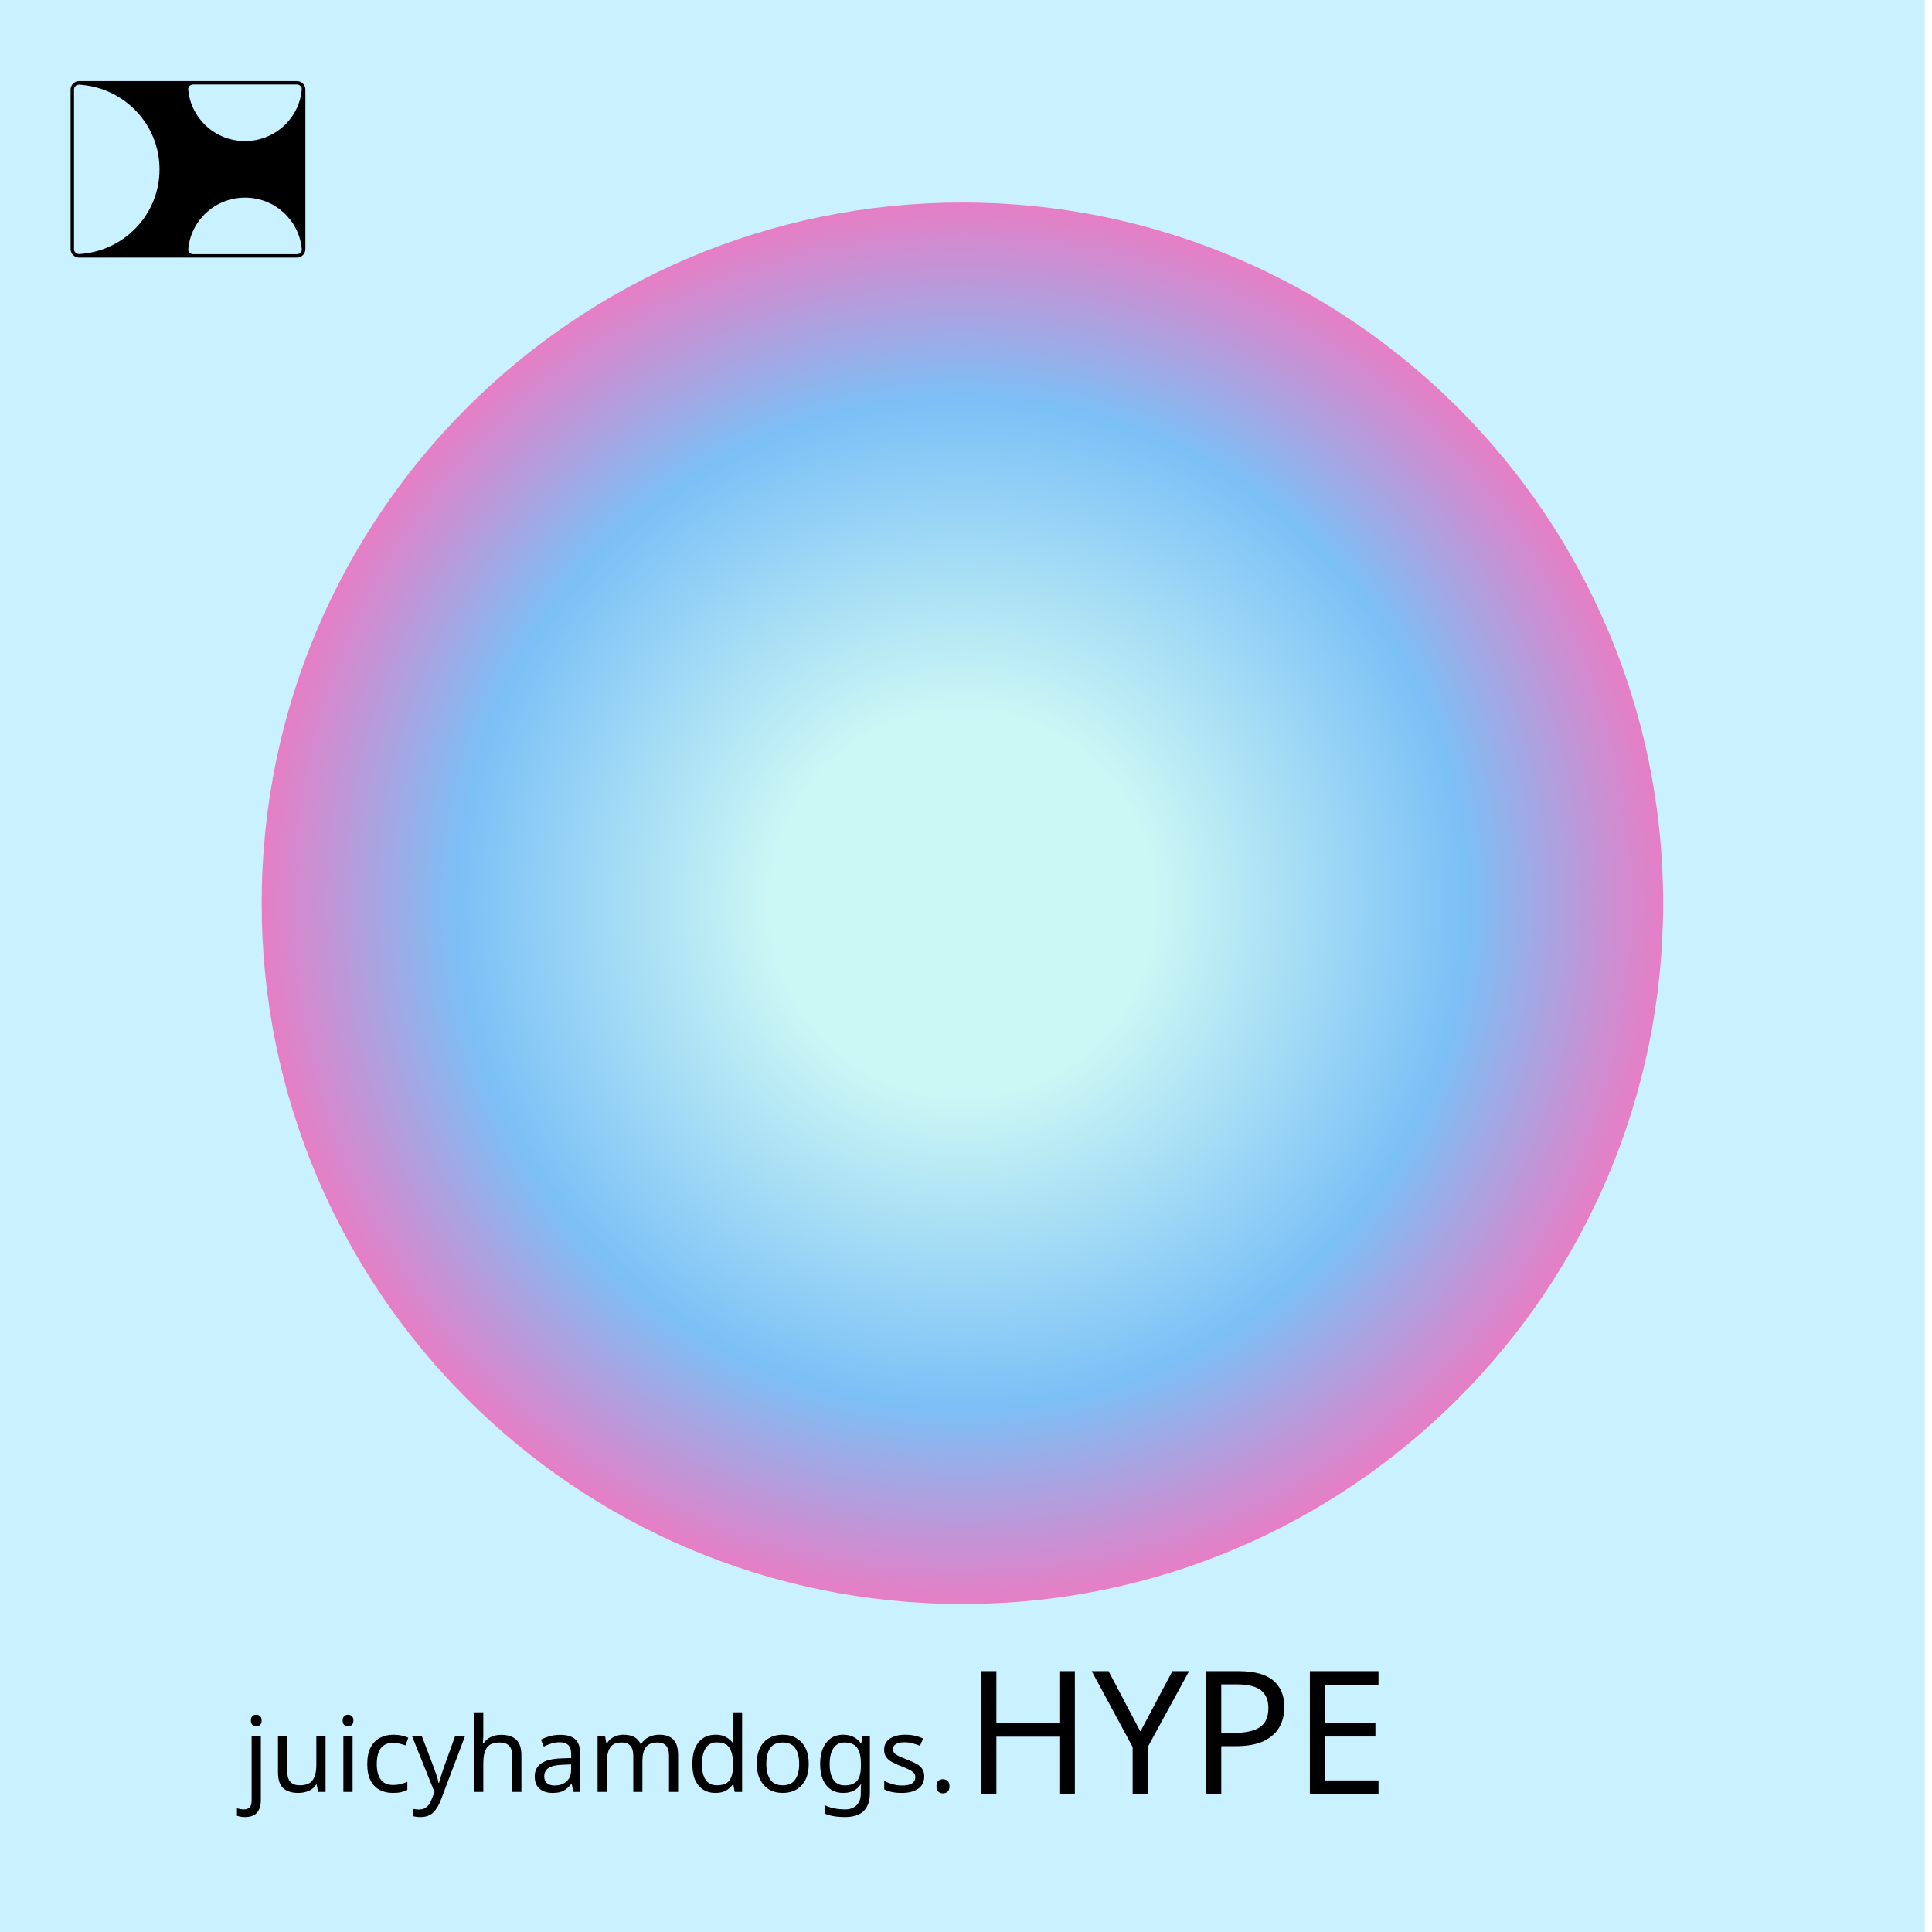
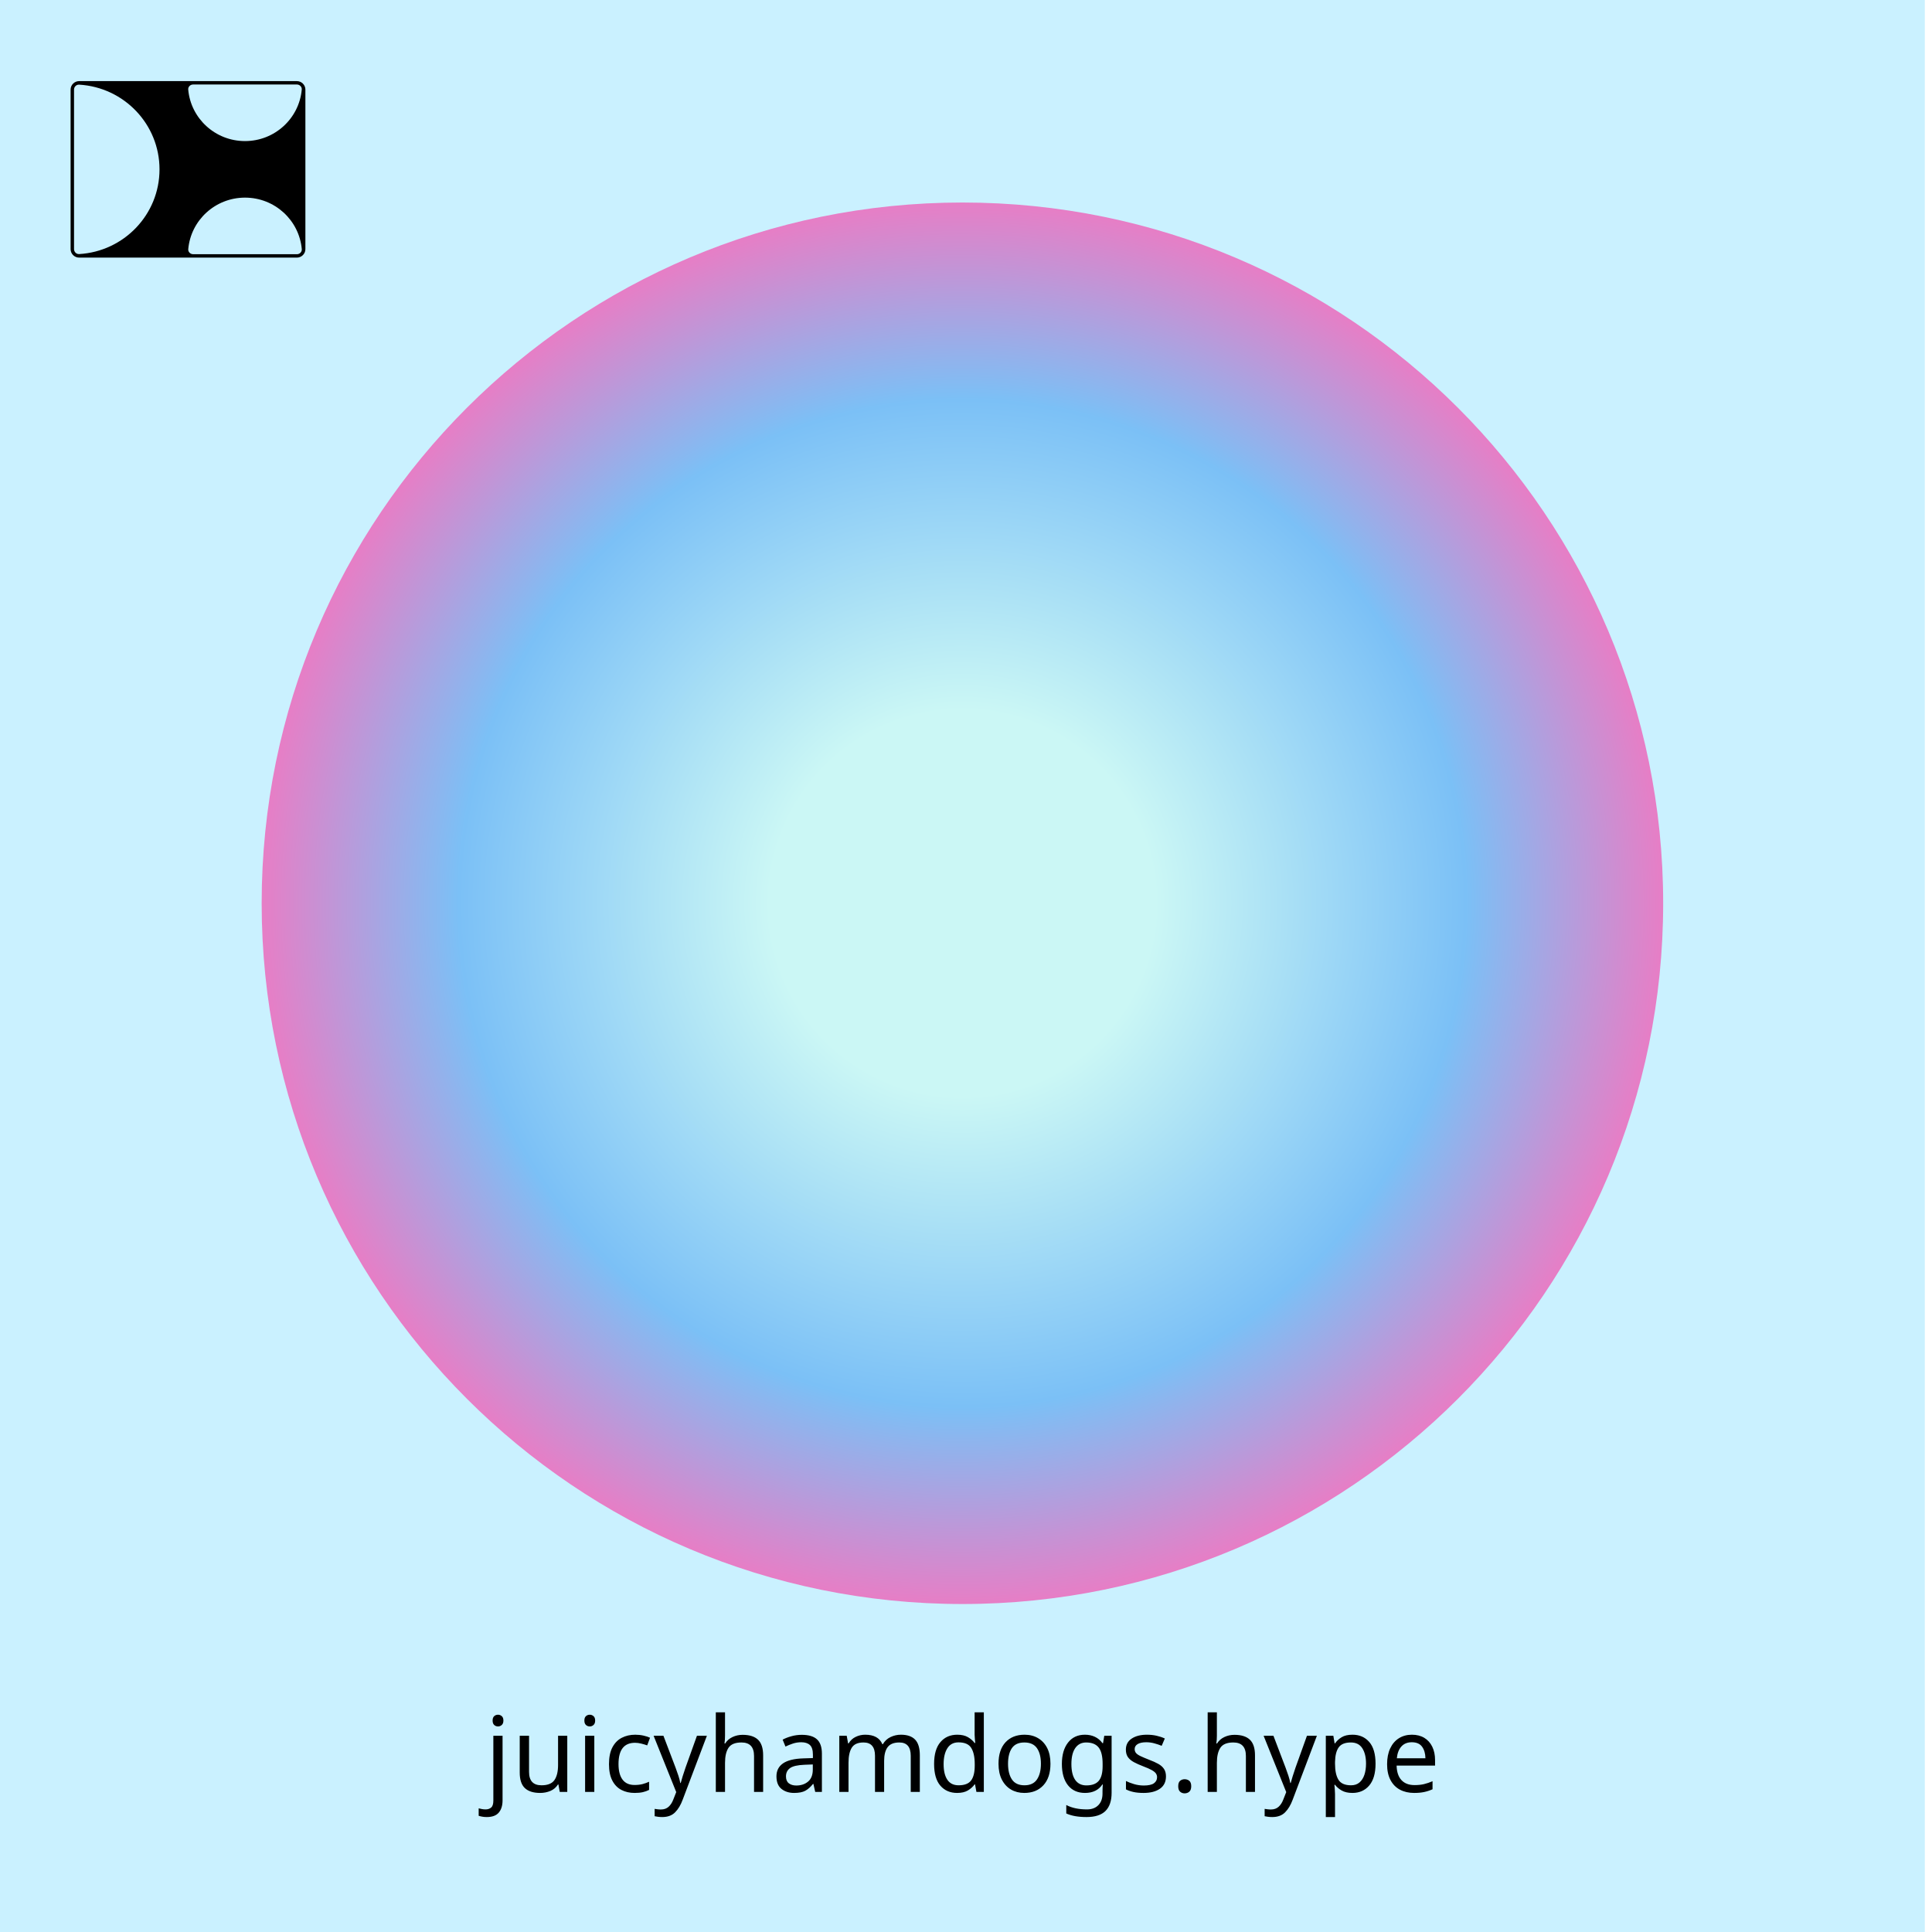
<svg xmlns="http://www.w3.org/2000/svg" width="1078" height="1078" viewBox="0 0 1078 1078" fill="none">
  <g id="dotHYPE NFT w/ two fonts">
    <rect id="NFT Background" width="1074" height="1078" fill="#CAF1FF" />
    <g id="Username.hype">
-       <text id="domain-name" fill="black" xml:space="preserve" style="white-space: pre" font-family="Feature Text" font-size="58.441" letter-spacing="0em" text-anchor="end" x="534" y="999.831">juicyhamdogs.</text>
-       <text id="hype-text" fill="black" xml:space="preserve" style="white-space: pre" font-family="LETO" font-size="96" letter-spacing="0em" text-anchor="start" x="538" y="1001">HYPE</text>
+       <text id="domain-name" fill="black" xml:space="preserve" style="white-space: pre" font-family="Feature Text" font-size="58.441" letter-spacing="0em" text-anchor="middle" x="537" y="999.831">juicyhamdogs.hype</text>
    </g>
    <path id="dotHYPE logo" d="M165.629 45.258H44.168C41.538 45.258 39.396 47.38 39.396 49.99V139.006C39.396 141.616 41.533 143.743 44.168 143.743H165.629C168.258 143.743 170.401 141.62 170.401 139.006V49.99C170.401 47.38 168.263 45.253 165.629 45.253V45.258ZM167.672 140.994C167.61 141.061 167.543 141.119 167.471 141.181C167.4 141.239 167.328 141.296 167.252 141.345C167.176 141.398 167.1 141.443 167.02 141.487C167.02 141.487 167.02 141.487 167.015 141.487C166.939 141.532 166.858 141.567 166.778 141.603C166.774 141.603 166.769 141.607 166.765 141.607C166.684 141.643 166.604 141.674 166.519 141.7C166.514 141.7 166.505 141.705 166.501 141.709C166.42 141.736 166.335 141.758 166.25 141.776C166.241 141.776 166.232 141.78 166.228 141.78C166.138 141.798 166.053 141.811 165.96 141.82C165.955 141.82 165.946 141.82 165.942 141.82C165.848 141.829 165.749 141.838 165.651 141.838H107.774C106.195 141.838 104.898 140.559 105.041 138.997C106.486 122.895 120.113 110.269 136.715 110.269C153.316 110.269 166.943 122.89 168.388 138.997C168.455 139.765 168.178 140.466 167.686 140.977L167.672 140.994ZM41.726 140.484C41.596 140.271 41.493 140.044 41.422 139.8C41.422 139.787 41.417 139.774 41.413 139.765C41.386 139.667 41.364 139.565 41.346 139.458C41.341 139.432 41.337 139.401 41.332 139.37C41.319 139.254 41.306 139.134 41.306 139.014C41.306 139.014 41.306 139.014 41.306 139.01V49.99C41.306 49.888 41.31 49.79 41.323 49.688C41.332 49.586 41.35 49.484 41.373 49.386C41.377 49.36 41.386 49.333 41.395 49.302C41.413 49.226 41.435 49.147 41.462 49.075C41.471 49.049 41.48 49.027 41.489 49C41.52 48.92 41.551 48.845 41.587 48.765C41.596 48.747 41.601 48.734 41.61 48.716C41.654 48.627 41.708 48.538 41.762 48.454C41.762 48.45 41.766 48.445 41.771 48.441C41.779 48.427 41.784 48.414 41.793 48.401C41.806 48.383 41.82 48.37 41.829 48.352C42.347 47.633 43.197 47.175 44.163 47.233C69.173 48.703 89.003 69.306 89.003 94.5C89.003 119.694 69.173 140.293 44.163 141.767C43.13 141.829 42.227 141.296 41.721 140.484H41.726ZM165.629 47.153C165.727 47.153 165.825 47.158 165.924 47.166C165.946 47.166 165.973 47.175 165.995 47.175C166.067 47.184 166.143 47.193 166.214 47.211C166.237 47.215 166.255 47.224 166.277 47.229C166.349 47.246 166.425 47.264 166.496 47.286C166.51 47.291 166.528 47.3 166.541 47.304C166.617 47.331 166.693 47.357 166.765 47.388C166.774 47.388 166.782 47.397 166.791 47.402C166.872 47.437 166.948 47.473 167.024 47.517C167.024 47.517 167.033 47.522 167.037 47.526C167.118 47.57 167.194 47.619 167.27 47.673C167.422 47.779 167.565 47.903 167.695 48.037C168.169 48.547 168.442 49.235 168.37 49.99C166.926 66.096 153.298 78.718 136.697 78.718C120.095 78.718 106.468 66.096 105.023 49.99C104.885 48.427 106.173 47.153 107.752 47.153H165.624H165.629Z" fill="black" />
    <circle id="Orb" cx="537" cy="504" r="391" fill="url(#paint0_radial_266_654)" />
  </g>
  <defs>
    <radialGradient id="paint0_radial_266_654" cx="0" cy="0" r="1" gradientUnits="userSpaceOnUse" gradientTransform="translate(537 504) rotate(90) scale(391)">
      <stop offset="0.274" stop-color="#CBF7F5" />
      <stop offset="0.716" stop-color="#7BC0F6" />
      <stop offset="1" stop-color="#E87DC5" />
    </radialGradient>
  </defs>
</svg>
